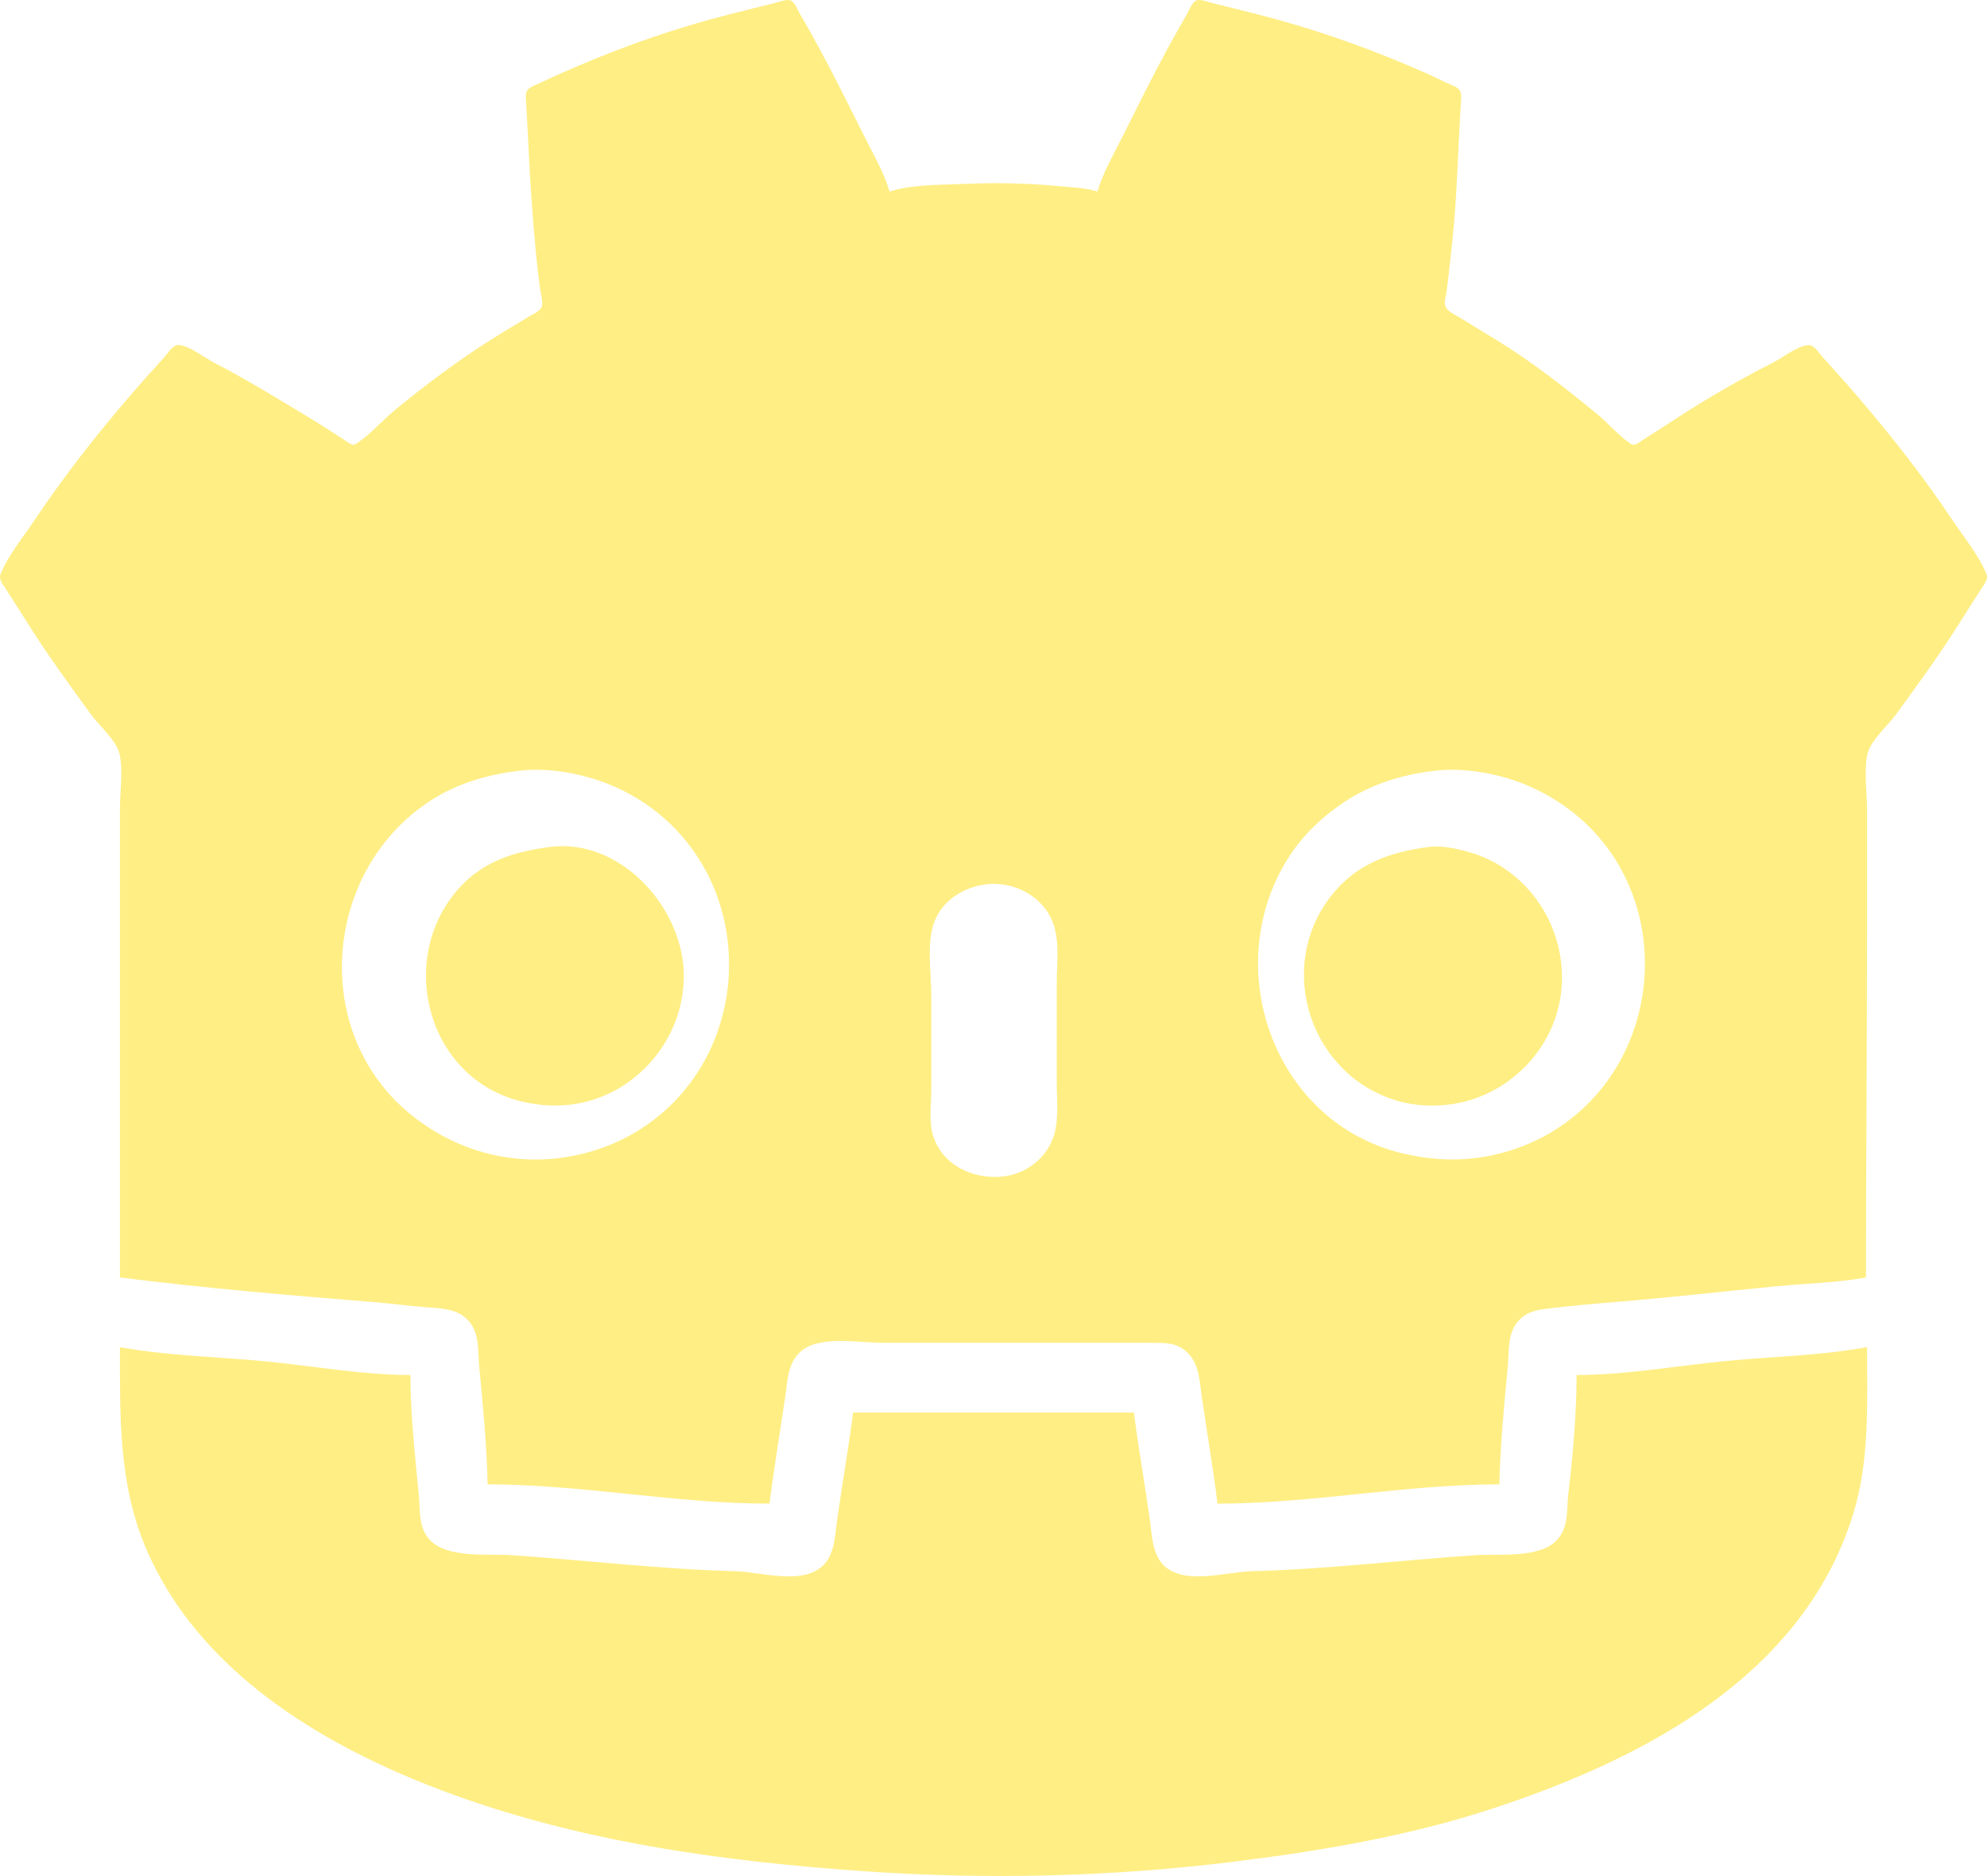
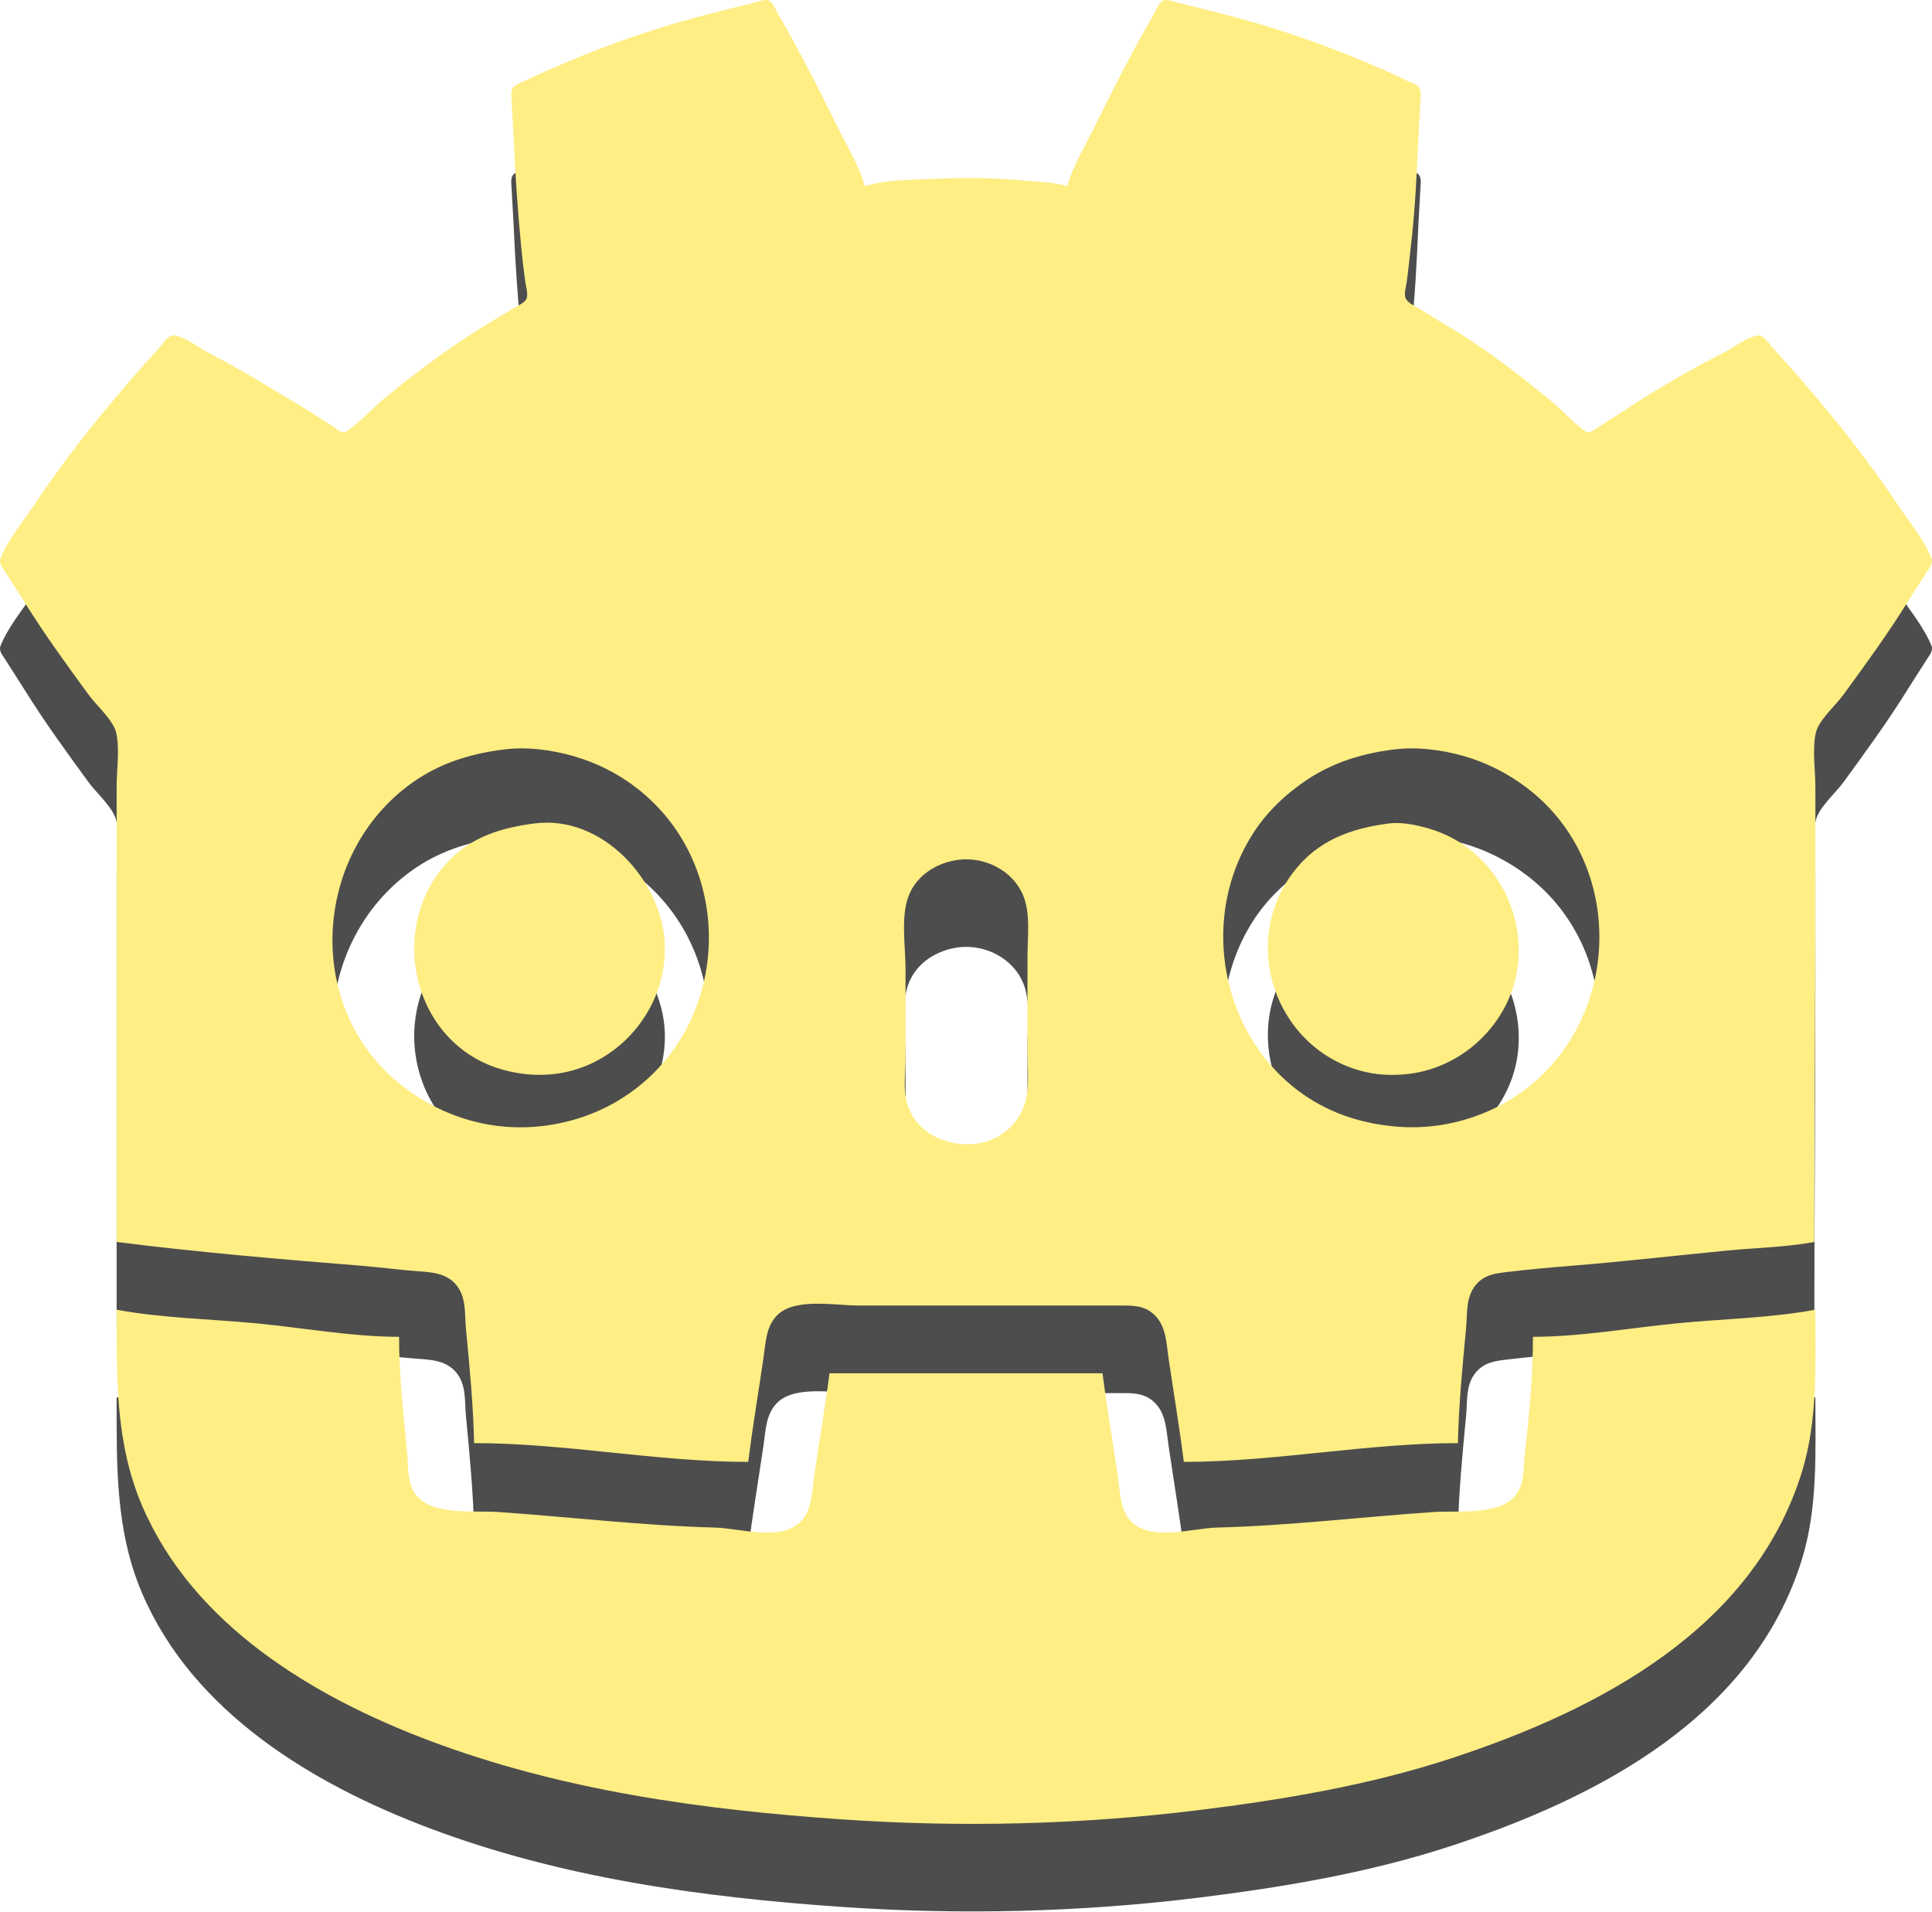
- <svg xmlns="http://www.w3.org/2000/svg" width="490.493mm" height="463.023mm" viewBox="0 0 490.493 463.023" version="1.1" id="svg8">
+ <svg xmlns="http://www.w3.org/2000/svg" width="490.493mm" height="485.248mm" viewBox="0 0 490.493 485.248" version="1.1" id="svg8">
  <defs id="defs2" />
-   <g id="layer1" transform="translate(-64.02574,176.6197)">
-     <path style="fill:#ffee84;stroke:none;stroke-width:0.265;fill-opacity:1" d="m 93.637,138.675 c 20.679,2.614 41.664,4.392 62.442,6.062 4.503,0.362 8.989,0.992 13.494,1.323 3.717,0.273 7.62,0.384 10.232,3.466 2.664,3.146 2.15,7.292 2.513,11.11 0.914,9.602 1.873,19.463 2.072,29.104 23.21,0 46.379,4.763 69.585,4.763 1.107,-8.75 2.566,-17.468 3.857,-26.194 0.593,-4.003 0.582,-8.419 3.82,-11.327 4.597,-4.133 14.591,-2.167 20.369,-2.167 h 53.446 12.7 c 3.207,0 6.173,-0.13 8.729,2.167 3.236,2.908 3.225,7.324 3.818,11.327 1.291,8.726 2.752,17.444 3.858,26.194 23.209,0 46.376,-4.763 69.585,-4.763 0.198,-9.641 1.159,-19.502 2.072,-29.104 0.362,-3.818 -0.151,-7.964 2.514,-11.11 2.188,-2.585 4.995,-2.884 8.115,-3.254 5.271,-0.622 10.583,-1.109 15.875,-1.535 13.332,-1.072 26.638,-2.611 39.952,-3.9 7.25,-0.701 14.798,-0.833 21.96,-2.162 0,-28.993 0.265,-58.031 0.265,-87.048 V 23.316 c 0,-4.323 -0.799,-9.529 0.074,-13.758 0.68,-3.295 5.054,-7.081 7.03,-9.79 5.551,-7.611 11.155,-15.277 16.129,-23.283 1.656,-2.665 3.397,-5.279 5.064,-7.938 0.64,-1.022 1.685,-2.177 1.18,-3.44 -1.847,-4.628 -5.556,-9.097 -8.311,-13.229 -7.218,-10.827 -15.293,-21.099 -23.778,-30.956 -2.773,-3.221 -5.609,-6.373 -8.456,-9.525 -0.839,-0.928 -2.037,-2.975 -3.485,-2.835 -2.805,0.271 -6.239,3.099 -8.731,4.357 -8.215,4.148 -16.359,8.902 -24.077,13.915 -2.633,1.71 -5.276,3.423 -7.938,5.089 -0.807,0.505 -2.019,1.662 -2.987,1.027 -2.998,-1.97 -5.591,-5.123 -8.39,-7.417 -7.678,-6.293 -15.637,-12.554 -24.077,-17.788 -3.252,-2.015 -6.538,-3.97 -9.79,-5.984 -1.109,-0.687 -3.082,-1.485 -3.535,-2.809 -0.376,-1.105 0.167,-2.825 0.325,-3.958 0.402,-2.902 0.672,-5.822 1.016,-8.731 1.093,-9.217 1.535,-18.522 1.939,-27.781 0.135,-3.083 0.373,-6.177 0.508,-9.26 0.042,-0.962 0.318,-2.707 -0.262,-3.536 -0.659,-0.946 -2.429,-1.457 -3.432,-1.955 -2.942,-1.46 -5.974,-2.787 -8.996,-4.074 -12.142,-5.171 -24.776,-9.518 -37.571,-12.759 -3.702,-0.938 -7.4,-1.877 -11.113,-2.777 -1.003,-0.243 -3.125,-1.124 -4.072,-0.546 -1.016,0.621 -1.667,2.42 -2.238,3.422 -1.654,2.898 -3.294,5.798 -4.884,8.731 -3.784,6.98 -7.281,14.069 -10.832,21.167 -2.178,4.358 -4.934,9.073 -6.284,13.758 -3.162,-1 -6.771,-1.05 -10.054,-1.368 -7.858,-0.76 -15.666,-0.84 -23.548,-0.495 -5.684,0.249 -12.257,0.133 -17.727,1.862 -1.35,-4.686 -4.105,-9.4 -6.285,-13.758 -3.549,-7.097 -7.048,-14.187 -10.832,-21.167 -1.59,-2.933 -3.19,-5.864 -4.897,-8.731 -0.589,-0.99 -1.214,-2.804 -2.225,-3.422 -0.947,-0.579 -3.07,0.302 -4.072,0.546 -3.712,0.901 -7.41,1.839 -11.113,2.777 -12.71,3.219 -25.253,7.544 -37.306,12.688 -3.108,1.326 -6.219,2.677 -9.26,4.149 -1.002,0.485 -2.776,1.012 -3.432,1.952 -0.579,0.829 -0.304,2.573 -0.262,3.536 0.135,3.083 0.373,6.177 0.509,9.26 0.402,9.192 1.02,18.35 1.907,27.517 0.282,2.911 0.616,5.834 1.013,8.731 0.17,1.24 0.716,2.975 0.435,4.206 -0.275,1.203 -2.121,1.935 -3.081,2.514 -3.091,1.865 -6.206,3.707 -9.26,5.631 -8.298,5.227 -16.226,11.179 -23.812,17.395 -3.21,2.63 -6.283,6.259 -9.745,8.476 -0.996,0.638 -2.136,-0.554 -2.955,-1.067 -2.655,-1.663 -5.255,-3.414 -7.938,-5.034 -7.939,-4.792 -15.836,-9.668 -24.077,-13.932 -2.44,-1.263 -5.98,-4.128 -8.731,-4.394 -1.423,-0.138 -2.661,1.963 -3.485,2.875 -2.847,3.152 -5.684,6.304 -8.456,9.525 -8.485,9.858 -16.56,20.13 -23.778,30.956 -2.755,4.132 -6.465,8.601 -8.311,13.229 -0.504,1.263 0.54,2.417 1.181,3.44 1.667,2.659 3.409,5.272 5.065,7.938 4.976,8.009 10.575,15.67 16.129,23.283 1.976,2.709 6.349,6.494 7.03,9.79 0.857,4.149 0.074,9.253 0.074,13.494 V 50.833 138.675 M 192.326,13.602 c 5.643,-0.666 11.767,0.156 17.198,1.7 5.717,1.624 11.146,4.312 15.875,7.923 26.184,19.99 24.429,61.3 -3.44,78.951 -6.09,3.855 -12.964,6.189 -20.108,7.054 -6.072,0.738 -12.354,0.283 -18.256,-1.357 -6.537,-1.818 -12.404,-4.852 -17.727,-9.062 -25.273,-19.979 -22.323,-59.99 3.969,-77.516 6.791,-4.526 14.469,-6.744 22.49,-7.691 m 225.954,0 c 5.628,-0.665 11.777,0.135 17.198,1.665 5.842,1.648 11.308,4.415 16.14,8.083 26.36,20.011 23.984,61.709 -3.969,79.06 -5.916,3.67 -12.668,5.99 -19.579,6.818 -5.95,0.714 -11.901,0.225 -17.727,-1.154 -32.123,-7.601 -45.408,-46.233 -28.194,-73.118 3.556,-5.555 8.424,-10.143 13.906,-13.758 6.726,-4.434 14.295,-6.662 22.225,-7.598 M 199.735,32.424 c -8.319,1.079 -15.947,3.322 -21.937,9.678 -15.861,16.832 -9.02,46.566 13.999,52.876 4.36,1.196 8.744,1.58 13.229,1.021 16.17,-2.011 28.482,-16.756 27.771,-32.996 -0.707,-16.144 -15.866,-32.809 -33.063,-30.579 m 216.958,0 c -9.66,1.253 -18.095,4.237 -24.278,12.323 -13.655,17.854 -4.773,44.315 16.87,50.422 4.045,1.143 8.287,1.333 12.435,0.831 14.42,-1.746 26.329,-13.692 27.736,-28.234 1.468,-15.158 -7.922,-29.805 -22.709,-34.054 -3.077,-0.885 -6.85,-1.703 -10.054,-1.288 M 307.42,41.648 c 6.623,-0.813 13.652,2.686 16.314,8.92 1.99,4.659 1.148,10.663 1.148,15.61 v 24.342 c 0,4.262 0.587,9.115 -0.728,13.229 -1.73,5.419 -6.853,9.403 -12.502,10.009 -7.379,0.788 -15.131,-2.749 -17.346,-10.274 -1.022,-3.471 -0.381,-7.781 -0.381,-11.377 V 69.354 c 0,-5.612 -1.231,-12.922 0.674,-18.256 1.945,-5.448 7.268,-8.767 12.82,-9.449 M 93.637,155.873 c 0,17.039 -0.38,33.75 6.463,49.742 12.945,30.25 43.347,48.493 72.912,59.642 33.621,12.681 69.426,17.582 105.04,20.021 29.861,2.045 60.238,1.323 89.958,-2.331 21.847,-2.683 43.865,-6.387 64.823,-13.303 37.026,-12.221 76.242,-32.636 88.627,-72.496 4.138,-13.311 3.448,-27.509 3.448,-41.275 -11.557,2.146 -23.757,2.315 -35.454,3.485 -11.917,1.191 -24.276,3.387 -36.248,3.395 -0.005,9.62 -0.913,19.815 -2.04,29.369 -0.471,3.993 0.175,8.141 -2.802,11.353 -4.31,4.649 -14.465,3.352 -20.294,3.752 -18.299,1.254 -36.7,3.471 -55.033,3.948 -6.292,0.167 -16.198,3.426 -21.421,-1.148 -3.196,-2.799 -3.201,-7.66 -3.749,-11.554 -1.241,-8.826 -2.81,-17.619 -3.934,-26.458 h -69.321 c -1.123,8.84 -2.694,17.632 -3.934,26.458 -0.547,3.895 -0.552,8.755 -3.749,11.554 -5.223,4.577 -15.118,1.315 -21.421,1.148 -18.333,-0.476 -36.737,-2.693 -55.033,-3.948 -5.894,-0.405 -15.916,0.878 -20.324,-3.752 -2.895,-3.04 -2.375,-7.255 -2.74,-11.089 -0.926,-9.734 -2.065,-19.854 -2.072,-29.633 -11.894,-0.008 -24.142,-2.249 -35.983,-3.395 -11.777,-1.14 -24.088,-1.326 -35.719,-3.485 z" id="path5290" />
+   <g id="layer1" transform="translate(-64.02574,198.8448)">
+     <path style="fill:#4d4d4d;fill-opacity:1;stroke:none;stroke-width:0.265" d="m 93.637,138.675 c 20.679,2.614 41.664,4.392 62.442,6.062 4.503,0.362 8.989,0.992 13.494,1.323 3.717,0.273 7.62,0.384 10.232,3.466 2.664,3.146 2.15,7.292 2.513,11.11 0.914,9.602 1.873,19.463 2.072,29.104 23.21,0 46.379,4.763 69.585,4.763 1.107,-8.75 2.566,-17.468 3.857,-26.194 0.593,-4.003 0.582,-8.419 3.82,-11.327 4.597,-4.133 14.591,-2.167 20.369,-2.167 h 53.446 12.7 c 3.207,0 6.173,-0.13 8.729,2.167 3.236,2.908 3.225,7.324 3.818,11.327 1.291,8.726 2.752,17.444 3.858,26.194 23.209,0 46.376,-4.763 69.585,-4.763 0.198,-9.641 1.159,-19.502 2.072,-29.104 0.362,-3.818 -0.151,-7.964 2.514,-11.11 2.188,-2.585 4.995,-2.884 8.115,-3.254 5.271,-0.622 10.583,-1.109 15.875,-1.535 13.332,-1.072 26.638,-2.611 39.952,-3.9 7.25,-0.701 14.798,-0.833 21.96,-2.162 0,-28.993 0.265,-58.031 0.265,-87.048 V 23.316 c 0,-4.323 -0.799,-9.529 0.074,-13.758 0.68,-3.295 5.054,-7.081 7.03,-9.79 5.551,-7.611 11.155,-15.277 16.129,-23.283 1.656,-2.665 3.397,-5.279 5.064,-7.938 0.64,-1.022 1.685,-2.177 1.18,-3.44 -1.847,-4.628 -5.556,-9.097 -8.311,-13.229 -7.218,-10.827 -15.293,-21.099 -23.778,-30.956 -2.773,-3.221 -5.609,-6.373 -8.456,-9.525 -0.839,-0.928 -2.037,-2.975 -3.485,-2.835 -2.805,0.271 -6.239,3.099 -8.731,4.357 -8.215,4.148 -16.359,8.902 -24.077,13.915 -2.633,1.71 -5.276,3.423 -7.938,5.089 -0.807,0.505 -2.019,1.662 -2.987,1.027 -2.998,-1.97 -5.591,-5.123 -8.39,-7.417 -7.678,-6.293 -15.637,-12.554 -24.077,-17.788 -3.252,-2.015 -6.538,-3.97 -9.79,-5.984 -1.109,-0.687 -3.082,-1.485 -3.535,-2.809 -0.376,-1.105 0.167,-2.825 0.325,-3.958 0.402,-2.902 0.672,-5.822 1.016,-8.731 1.093,-9.217 1.535,-18.522 1.939,-27.781 0.135,-3.083 0.373,-6.177 0.508,-9.26 0.042,-0.962 0.318,-2.707 -0.262,-3.536 -0.659,-0.946 -2.429,-1.457 -3.432,-1.955 -2.942,-1.46 -5.974,-2.787 -8.996,-4.074 -12.142,-5.171 -24.776,-9.518 -37.571,-12.759 -3.702,-0.938 -7.4,-1.877 -11.113,-2.777 -1.003,-0.243 -3.125,-1.124 -4.072,-0.546 -1.016,0.621 -1.667,2.42 -2.238,3.422 -1.654,2.898 -3.294,5.798 -4.884,8.731 -3.784,6.98 -7.281,14.069 -10.832,21.167 -2.178,4.358 -4.934,9.073 -6.284,13.758 -3.162,-1 -6.771,-1.05 -10.054,-1.368 -7.858,-0.76 -15.666,-0.84 -23.548,-0.495 -5.684,0.249 -12.257,0.133 -17.727,1.862 -1.35,-4.686 -4.105,-9.4 -6.285,-13.758 -3.549,-7.097 -7.048,-14.187 -10.832,-21.167 -1.59,-2.933 -3.19,-5.864 -4.897,-8.731 -0.589,-0.99 -1.214,-2.804 -2.225,-3.422 -0.947,-0.579 -3.07,0.302 -4.072,0.546 -3.712,0.901 -7.41,1.839 -11.113,2.777 -12.71,3.219 -25.253,7.544 -37.306,12.688 -3.108,1.326 -6.219,2.677 -9.26,4.149 -1.002,0.485 -2.776,1.012 -3.432,1.952 -0.579,0.829 -0.304,2.573 -0.262,3.536 0.135,3.083 0.373,6.177 0.509,9.26 0.402,9.192 1.02,18.35 1.907,27.517 0.282,2.911 0.616,5.834 1.013,8.731 0.17,1.24 0.716,2.975 0.435,4.206 -0.275,1.203 -2.121,1.935 -3.081,2.514 -3.091,1.865 -6.206,3.707 -9.26,5.631 -8.298,5.227 -16.226,11.179 -23.812,17.395 -3.21,2.63 -6.283,6.259 -9.745,8.476 -0.996,0.638 -2.136,-0.554 -2.955,-1.067 -2.655,-1.663 -5.255,-3.414 -7.938,-5.034 -7.939,-4.792 -15.836,-9.668 -24.077,-13.932 -2.44,-1.263 -5.98,-4.128 -8.731,-4.394 -1.423,-0.138 -2.661,1.963 -3.485,2.875 -2.847,3.152 -5.684,6.304 -8.456,9.525 -8.485,9.858 -16.56,20.13 -23.778,30.956 -2.755,4.132 -6.465,8.601 -8.311,13.229 -0.504,1.263 0.54,2.417 1.181,3.44 1.667,2.659 3.409,5.272 5.065,7.938 4.976,8.009 10.575,15.67 16.129,23.283 1.976,2.709 6.349,6.494 7.03,9.79 0.857,4.149 0.074,9.253 0.074,13.494 V 50.833 138.675 M 192.326,13.602 c 5.643,-0.666 11.767,0.156 17.198,1.7 5.717,1.624 11.146,4.312 15.875,7.923 26.184,19.99 24.429,61.3 -3.44,78.951 -6.09,3.855 -12.964,6.189 -20.108,7.054 -6.072,0.738 -12.354,0.283 -18.256,-1.357 -6.537,-1.818 -12.404,-4.852 -17.727,-9.062 -25.273,-19.979 -22.323,-59.99 3.969,-77.516 6.791,-4.526 14.469,-6.744 22.49,-7.691 m 225.954,0 c 5.628,-0.665 11.777,0.135 17.198,1.665 5.842,1.648 11.308,4.415 16.14,8.083 26.36,20.011 23.984,61.709 -3.969,79.06 -5.916,3.67 -12.668,5.99 -19.579,6.818 -5.95,0.714 -11.901,0.225 -17.727,-1.154 -32.123,-7.601 -45.408,-46.233 -28.194,-73.118 3.556,-5.555 8.424,-10.143 13.906,-13.758 6.726,-4.434 14.295,-6.662 22.225,-7.598 M 199.735,32.424 c -8.319,1.079 -15.947,3.322 -21.937,9.678 -15.861,16.832 -9.02,46.566 13.999,52.876 4.36,1.196 8.744,1.58 13.229,1.021 16.17,-2.011 28.482,-16.756 27.771,-32.996 -0.707,-16.144 -15.866,-32.809 -33.063,-30.579 m 216.958,0 c -9.66,1.253 -18.095,4.237 -24.278,12.323 -13.655,17.854 -4.773,44.315 16.87,50.422 4.045,1.143 8.287,1.333 12.435,0.831 14.42,-1.746 26.329,-13.692 27.736,-28.234 1.468,-15.158 -7.922,-29.805 -22.709,-34.054 -3.077,-0.885 -6.85,-1.703 -10.054,-1.288 M 307.42,41.648 c 6.623,-0.813 13.652,2.686 16.314,8.92 1.99,4.659 1.148,10.663 1.148,15.61 v 24.342 c 0,4.262 0.587,9.115 -0.728,13.229 -1.73,5.419 -6.853,9.403 -12.502,10.009 -7.379,0.788 -15.131,-2.749 -17.346,-10.274 -1.022,-3.471 -0.381,-7.781 -0.381,-11.377 V 69.354 c 0,-5.612 -1.231,-12.922 0.674,-18.256 1.945,-5.448 7.268,-8.767 12.82,-9.449 M 93.637,155.873 c 0,17.039 -0.38,33.75 6.463,49.742 12.945,30.25 43.347,48.493 72.912,59.642 33.621,12.681 69.426,17.582 105.04,20.021 29.861,2.045 60.238,1.323 89.958,-2.331 21.847,-2.683 43.865,-6.387 64.823,-13.303 37.026,-12.221 76.242,-32.636 88.627,-72.496 4.138,-13.311 3.448,-27.509 3.448,-41.275 -11.557,2.146 -23.757,2.315 -35.454,3.485 -11.917,1.191 -24.276,3.387 -36.248,3.395 -0.005,9.62 -0.913,19.815 -2.04,29.369 -0.471,3.993 0.175,8.141 -2.802,11.353 -4.31,4.649 -14.465,3.352 -20.294,3.752 -18.299,1.254 -36.7,3.471 -55.033,3.948 -6.292,0.167 -16.198,3.426 -21.421,-1.148 -3.196,-2.799 -3.201,-7.66 -3.749,-11.554 -1.241,-8.826 -2.81,-17.619 -3.934,-26.458 h -69.321 c -1.123,8.84 -2.694,17.632 -3.934,26.458 -0.547,3.895 -0.552,8.755 -3.749,11.554 -5.223,4.577 -15.118,1.315 -21.421,1.148 -18.333,-0.476 -36.737,-2.693 -55.033,-3.948 -5.894,-0.405 -15.916,0.878 -20.324,-3.752 -2.895,-3.04 -2.375,-7.255 -2.74,-11.089 -0.926,-9.734 -2.065,-19.854 -2.072,-29.633 -11.894,-0.008 -24.142,-2.249 -35.983,-3.395 -11.777,-1.14 -24.088,-1.326 -35.719,-3.485 z" id="path5290" />
+     <path style="fill:#ffee84;fill-opacity:1;stroke:none;stroke-width:0.265" d="m 93.637,116.45 c 20.679,2.614 41.664,4.392 62.442,6.062 4.503,0.362 8.989,0.992 13.494,1.323 3.717,0.273 7.62,0.384 10.232,3.466 2.664,3.146 2.15,7.292 2.513,11.11 0.914,9.602 1.873,19.463 2.072,29.104 23.21,0 46.379,4.763 69.585,4.763 1.107,-8.75 2.566,-17.468 3.857,-26.194 0.593,-4.003 0.582,-8.419 3.82,-11.327 4.597,-4.133 14.591,-2.167 20.369,-2.167 h 53.446 12.7 c 3.207,0 6.173,-0.13 8.729,2.167 3.236,2.908 3.225,7.324 3.818,11.327 1.291,8.726 2.752,17.444 3.858,26.194 23.209,0 46.376,-4.763 69.585,-4.763 0.199,-9.641 1.159,-19.502 2.072,-29.104 0.362,-3.818 -0.151,-7.964 2.514,-11.11 2.188,-2.585 4.995,-2.884 8.115,-3.254 5.271,-0.622 10.583,-1.109 15.875,-1.535 13.332,-1.072 26.638,-2.611 39.952,-3.9 7.25,-0.701 14.798,-0.833 21.96,-2.162 0,-28.993 0.265,-58.031 0.265,-87.048 V 1.091 c 0,-4.323 -0.799,-9.529 0.074,-13.758 0.68,-3.295 5.053,-7.081 7.03,-9.79 5.551,-7.611 11.155,-15.277 16.129,-23.283 1.656,-2.665 3.397,-5.279 5.064,-7.938 0.64,-1.022 1.685,-2.177 1.18,-3.44 -1.847,-4.628 -5.556,-9.097 -8.31,-13.229 -7.218,-10.827 -15.293,-21.099 -23.778,-30.956 -2.773,-3.221 -5.609,-6.373 -8.456,-9.525 -0.839,-0.928 -2.037,-2.975 -3.485,-2.835 -2.804,0.271 -6.239,3.099 -8.731,4.357 -8.215,4.148 -16.359,8.902 -24.077,13.915 -2.633,1.71 -5.276,3.423 -7.938,5.089 -0.807,0.505 -2.019,1.662 -2.987,1.027 -2.998,-1.97 -5.591,-5.123 -8.39,-7.417 -7.678,-6.293 -15.637,-12.555 -24.077,-17.789 -3.252,-2.015 -6.538,-3.97 -9.79,-5.984 -1.109,-0.687 -3.082,-1.485 -3.535,-2.809 -0.376,-1.105 0.167,-2.825 0.326,-3.958 0.402,-2.902 0.672,-5.822 1.016,-8.731 1.093,-9.217 1.535,-18.522 1.939,-27.781 0.135,-3.083 0.373,-6.177 0.508,-9.26 0.042,-0.962 0.318,-2.707 -0.262,-3.536 -0.659,-0.946 -2.429,-1.457 -3.432,-1.955 -2.942,-1.46 -5.974,-2.787 -8.996,-4.074 -12.142,-5.171 -24.776,-9.518 -37.571,-12.759 -3.701,-0.938 -7.4,-1.877 -11.113,-2.777 -1.003,-0.243 -3.125,-1.124 -4.072,-0.546 -1.016,0.621 -1.667,2.42 -2.238,3.422 -1.654,2.898 -3.294,5.798 -4.884,8.731 -3.784,6.98 -7.281,14.069 -10.832,21.167 -2.178,4.358 -4.934,9.073 -6.284,13.758 -3.162,-1 -6.771,-1.05 -10.054,-1.368 -7.858,-0.76 -15.666,-0.84 -23.548,-0.495 -5.684,0.249 -12.257,0.133 -17.727,1.862 -1.35,-4.686 -4.105,-9.4 -6.285,-13.758 -3.549,-7.097 -7.048,-14.187 -10.832,-21.167 -1.59,-2.933 -3.19,-5.864 -4.897,-8.731 -0.589,-0.99 -1.214,-2.804 -2.225,-3.422 -0.947,-0.579 -3.07,0.302 -4.072,0.546 -3.712,0.901 -7.41,1.839 -11.113,2.777 -12.71,3.219 -25.253,7.544 -37.306,12.688 -3.108,1.326 -6.219,2.677 -9.26,4.149 -1.002,0.485 -2.776,1.012 -3.432,1.952 -0.579,0.829 -0.304,2.573 -0.262,3.536 0.135,3.083 0.373,6.177 0.508,9.26 0.403,9.192 1.02,18.35 1.907,27.517 0.281,2.911 0.617,5.834 1.013,8.731 0.17,1.24 0.716,2.975 0.435,4.206 -0.275,1.203 -2.121,1.935 -3.081,2.514 -3.091,1.865 -6.206,3.707 -9.26,5.631 -8.298,5.227 -16.226,11.179 -23.812,17.395 -3.21,2.63 -6.283,6.259 -9.745,8.476 -0.996,0.638 -2.136,-0.554 -2.955,-1.067 -2.655,-1.663 -5.255,-3.414 -7.938,-5.034 -7.939,-4.792 -15.836,-9.668 -24.077,-13.932 -2.44,-1.263 -5.98,-4.128 -8.731,-4.394 -1.423,-0.138 -2.661,1.963 -3.485,2.875 -2.847,3.152 -5.684,6.305 -8.456,9.525 -8.485,9.858 -16.56,20.13 -23.778,30.956 -2.755,4.132 -6.465,8.601 -8.311,13.229 -0.504,1.263 0.54,2.417 1.181,3.44 1.667,2.659 3.409,5.272 5.065,7.938 4.976,8.009 10.575,15.67 16.129,23.283 1.976,2.709 6.349,6.494 7.03,9.79 0.857,4.149 0.074,9.253 0.074,13.494 V 28.608 116.45 M 192.326,-8.623 c 5.643,-0.666 11.767,0.156 17.198,1.7 5.717,1.624 11.146,4.312 15.875,7.923 26.184,19.99 24.429,61.3 -3.44,78.951 -6.09,3.855 -12.964,6.189 -20.108,7.054 -6.072,0.738 -12.354,0.283 -18.256,-1.357 -6.536,-1.818 -12.404,-4.852 -17.727,-9.062 -25.273,-19.979 -22.323,-59.99 3.969,-77.516 6.791,-4.526 14.469,-6.744 22.49,-7.691 m 225.954,0 c 5.628,-0.665 11.777,0.135 17.198,1.665 5.842,1.648 11.308,4.415 16.14,8.083 26.36,20.011 23.985,61.709 -3.969,79.06 -5.916,3.67 -12.668,5.99 -19.579,6.818 -5.95,0.714 -11.901,0.225 -17.727,-1.154 -32.123,-7.601 -45.408,-46.233 -28.194,-73.118 3.556,-5.555 8.424,-10.143 13.906,-13.758 6.726,-4.434 14.296,-6.662 22.225,-7.598 m -218.546,18.822 c -8.319,1.079 -15.947,3.322 -21.937,9.678 -15.861,16.832 -9.02,46.566 13.999,52.876 4.36,1.196 8.745,1.58 13.229,1.021 16.17,-2.011 28.482,-16.756 27.771,-32.996 -0.707,-16.144 -15.866,-32.809 -33.063,-30.579 m 216.958,0 c -9.66,1.253 -18.095,4.237 -24.278,12.323 -13.655,17.854 -4.773,44.315 16.87,50.422 4.045,1.143 8.287,1.333 12.435,0.831 14.42,-1.746 26.329,-13.692 27.736,-28.234 1.468,-15.158 -7.922,-29.805 -22.709,-34.054 -3.077,-0.884 -6.85,-1.703 -10.054,-1.288 m -109.273,9.224 c 6.623,-0.813 13.652,2.686 16.314,8.92 1.99,4.659 1.148,10.663 1.148,15.61 v 24.342 c 0,4.262 0.587,9.115 -0.728,13.229 -1.73,5.419 -6.853,9.403 -12.502,10.009 -7.379,0.788 -15.131,-2.749 -17.346,-10.274 -1.022,-3.471 -0.381,-7.781 -0.381,-11.377 V 47.129 c 0,-5.612 -1.231,-12.922 0.674,-18.256 1.946,-5.448 7.268,-8.768 12.82,-9.449 M 93.637,133.648 c 0,17.039 -0.38,33.75 6.463,49.742 12.945,30.25 43.347,48.493 72.912,59.642 33.621,12.681 69.426,17.582 105.04,20.021 29.861,2.045 60.238,1.323 89.958,-2.331 21.847,-2.683 43.865,-6.387 64.823,-13.303 37.026,-12.221 76.242,-32.636 88.627,-72.496 4.138,-13.311 3.447,-27.509 3.447,-41.275 -11.557,2.146 -23.757,2.315 -35.454,3.485 -11.917,1.191 -24.276,3.387 -36.248,3.395 -0.01,9.62 -0.913,19.815 -2.04,29.369 -0.471,3.993 0.175,8.141 -2.802,11.353 -4.31,4.649 -14.465,3.352 -20.294,3.752 -18.299,1.254 -36.7,3.471 -55.033,3.948 -6.292,0.167 -16.198,3.426 -21.421,-1.148 -3.196,-2.799 -3.201,-7.66 -3.749,-11.554 -1.241,-8.826 -2.81,-17.619 -3.934,-26.458 h -69.321 c -1.123,8.84 -2.694,17.632 -3.934,26.458 -0.547,3.895 -0.552,8.755 -3.749,11.554 -5.223,4.577 -15.118,1.315 -21.421,1.148 -18.333,-0.476 -36.737,-2.693 -55.033,-3.948 -5.894,-0.405 -15.916,0.878 -20.324,-3.752 -2.895,-3.04 -2.375,-7.255 -2.74,-11.089 -0.926,-9.734 -2.065,-19.854 -2.072,-29.633 -11.894,-0.008 -24.142,-2.249 -35.983,-3.395 -11.777,-1.14 -24.088,-1.326 -35.719,-3.485 z" id="path5290-2" />
  </g>
</svg>
